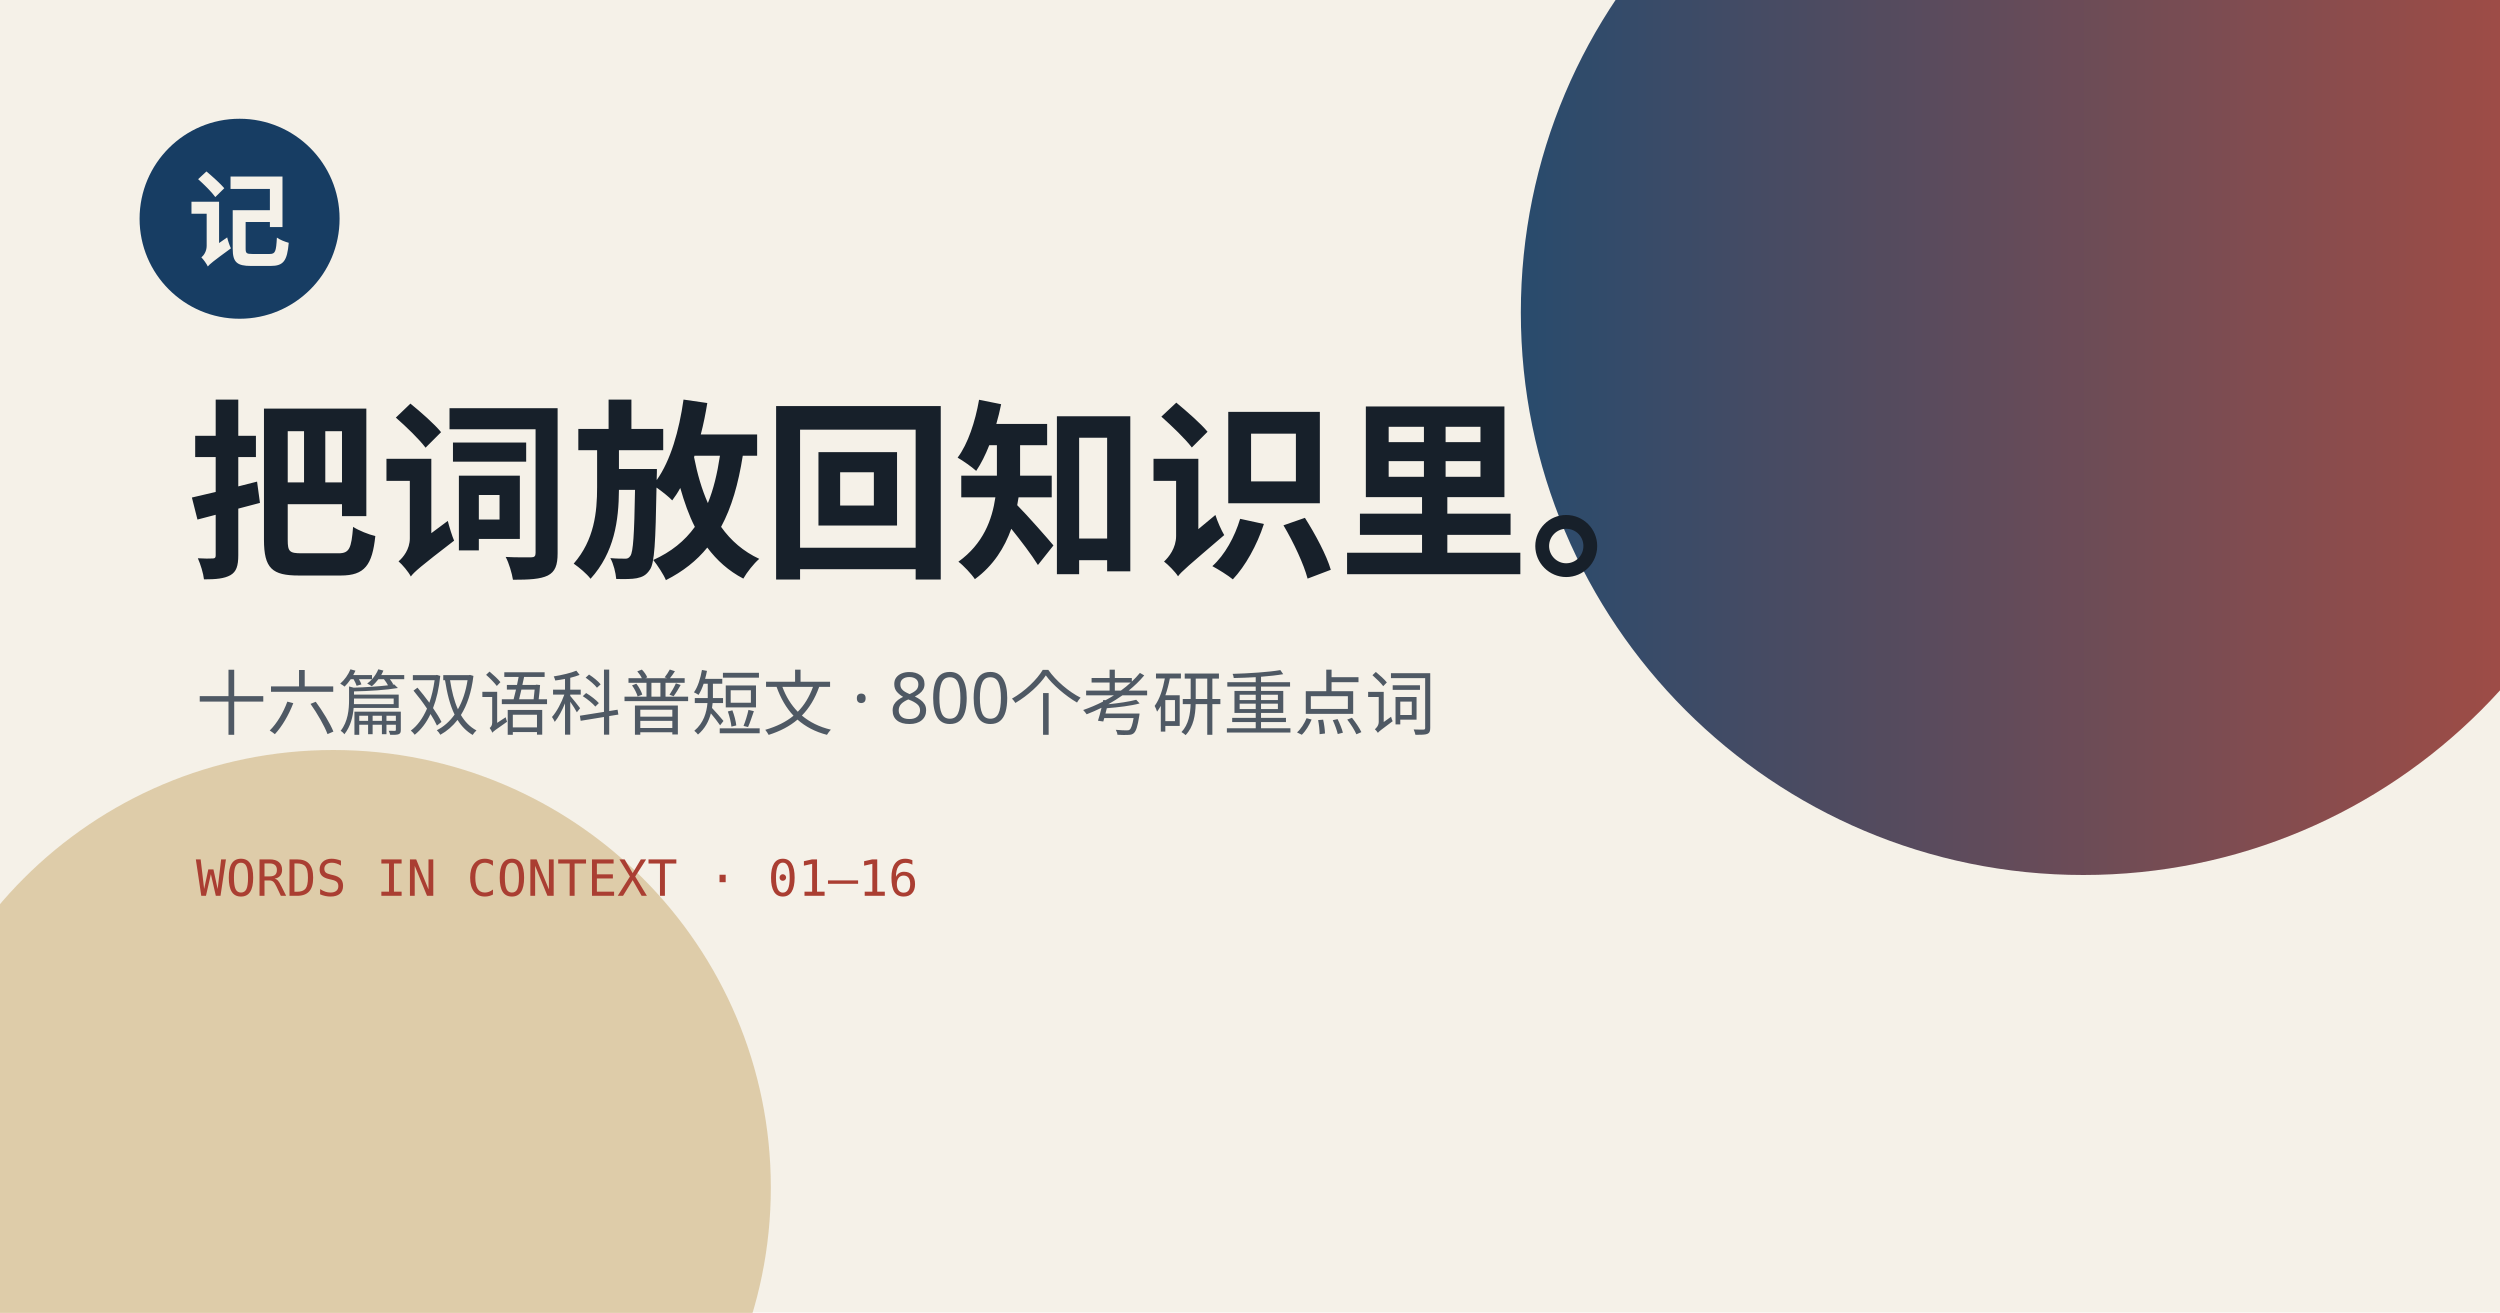
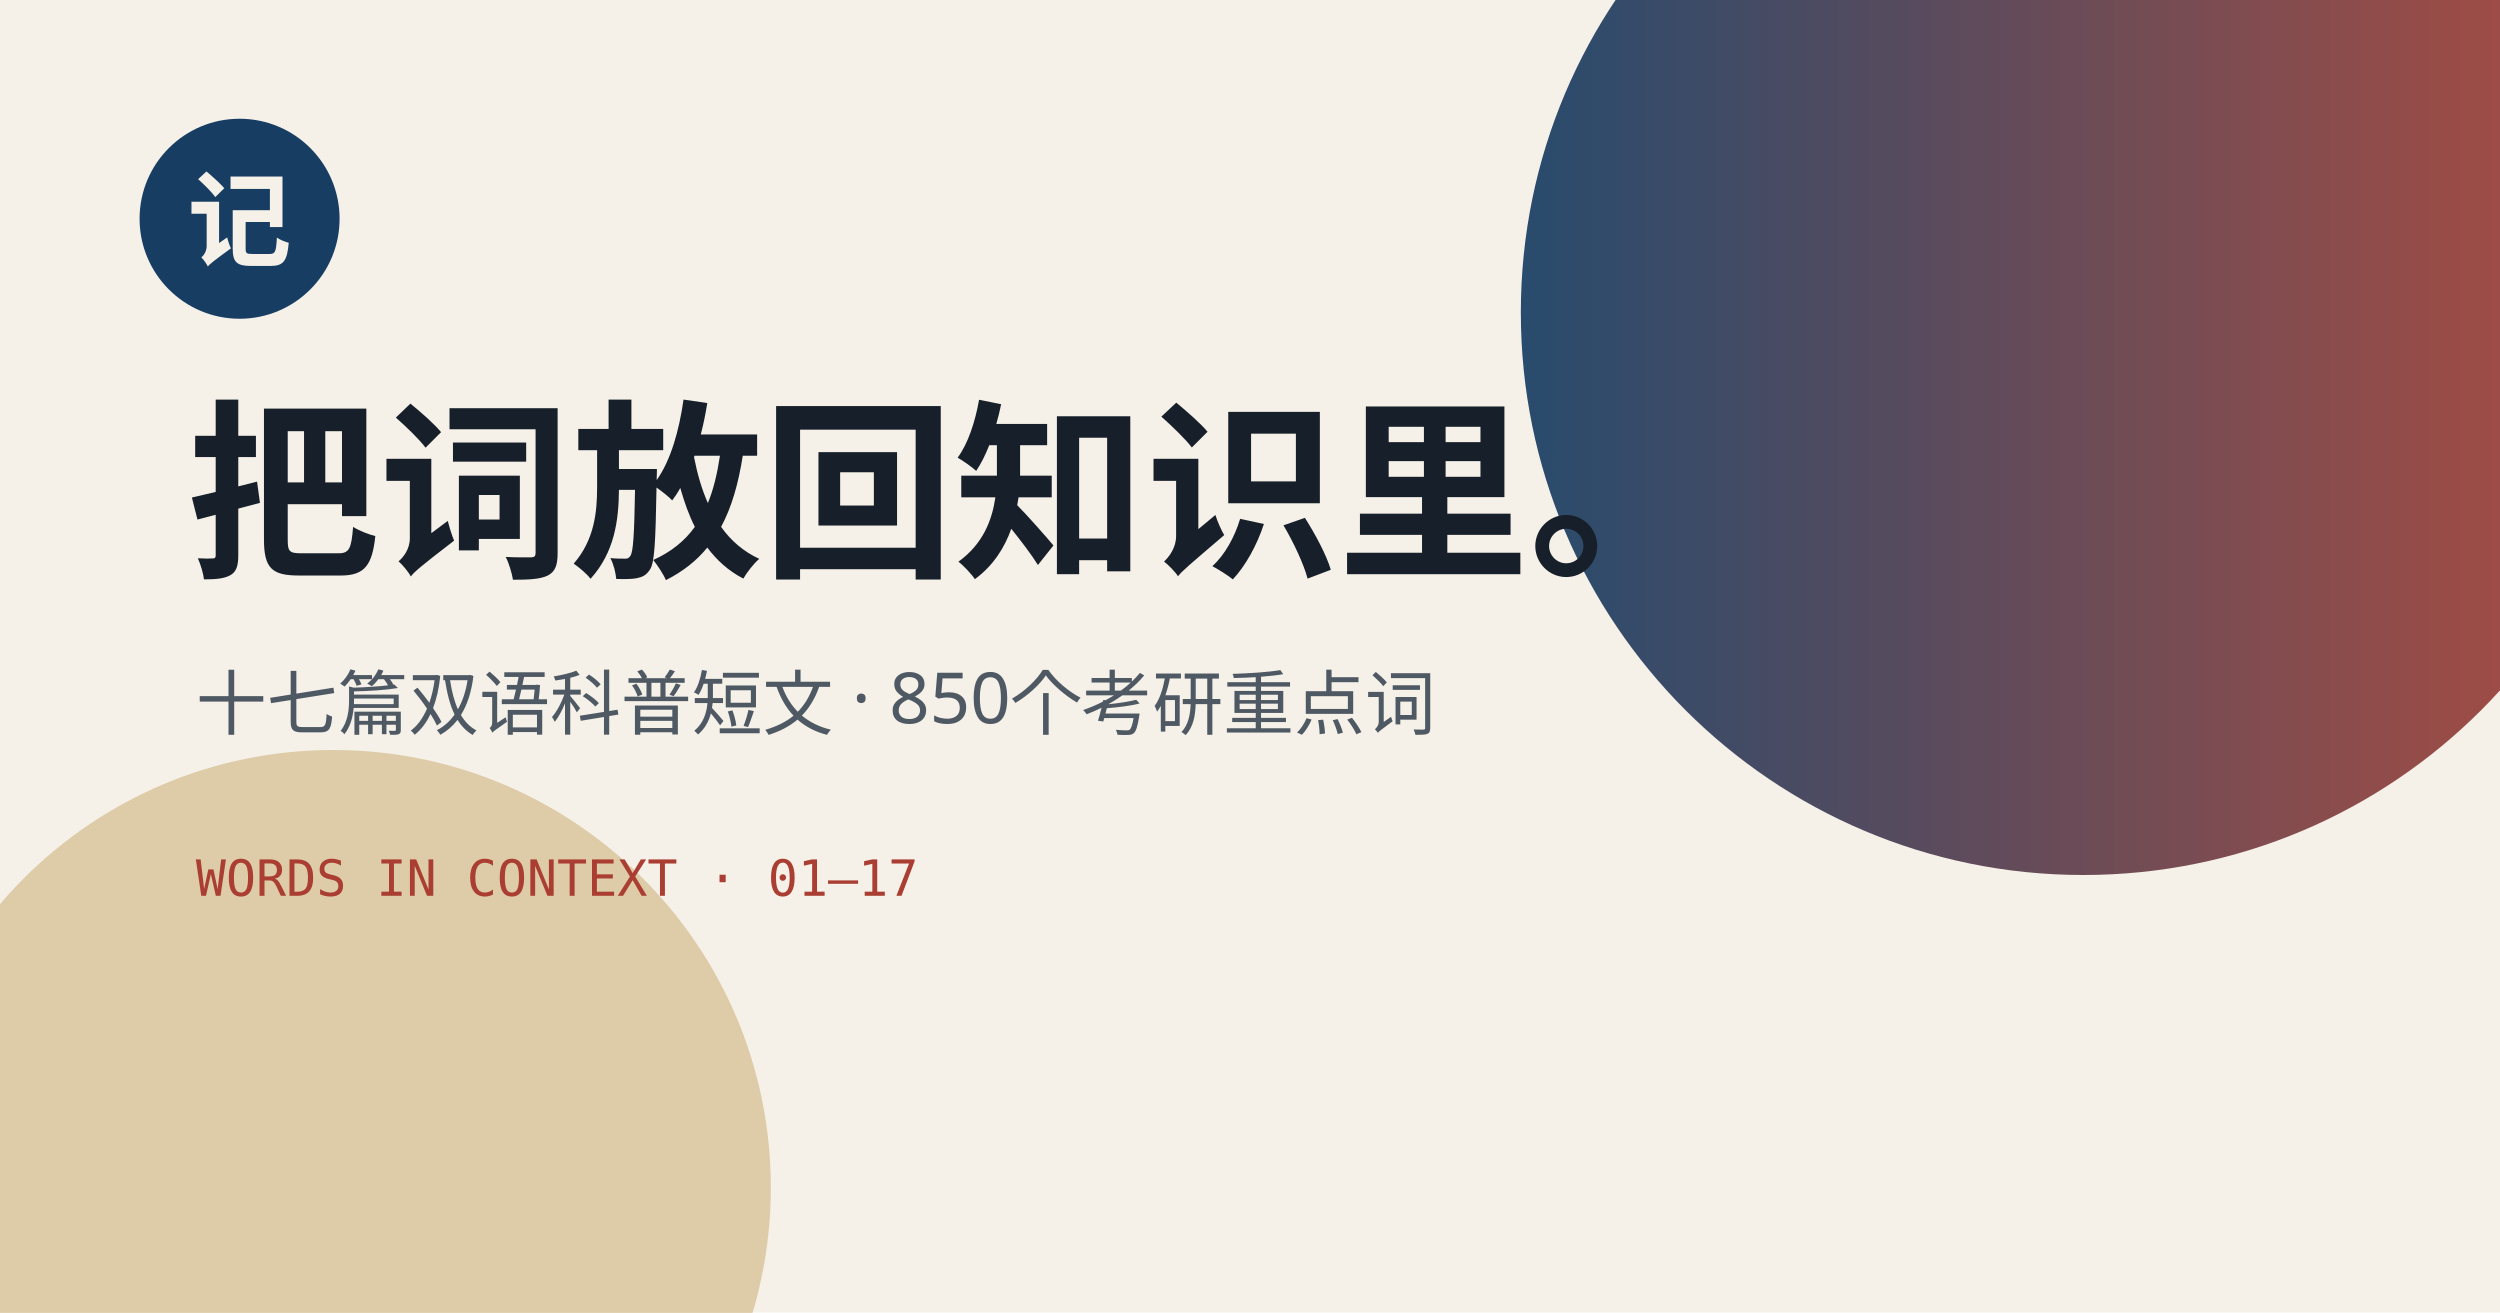
<svg xmlns="http://www.w3.org/2000/svg" width="1200" height="630" viewBox="0 0 1200 630">
  <defs>
    <linearGradient id="g" x1="0" x2="1">
      <stop stop-color="#173d63" />
      <stop offset="1" stop-color="#aa3e32" />
    </linearGradient>
  </defs>
  <rect width="1200" height="630" fill="#f5f1e8" />
  <circle cx="1000" cy="150" r="270" fill="url(#g)" opacity=".92" />
  <circle cx="160" cy="570" r="210" fill="#b58b3b" opacity=".36" />
  <circle cx="115" cy="105" r="48" fill="#173d63" />
  <text x="115" y="124" text-anchor="middle" font-size="50" font-family="serif" font-weight="700" fill="#f5f1e8">记</text>
  <text x="90" y="270" font-size="92" font-family="serif" font-weight="700" fill="#17202a">把词放回知识里。</text>
-   <text x="94" y="350" font-size="34" font-family="sans-serif" fill="#4f5964">十六篇双语科普短文 · 800个考研重点词</text>
-   <text x="94" y="430" font-size="24" font-family="monospace" fill="#aa3e32">WORDS IN CONTEXT · 01—16</text>
+   <text x="94" y="350" font-size="34" font-family="sans-serif" fill="#4f5964">十七篇双语科普短文 · 850个考研重点词</text>
+   <text x="94" y="430" font-size="24" font-family="monospace" fill="#aa3e32">WORDS IN CONTEXT · 01—17</text>
</svg>
